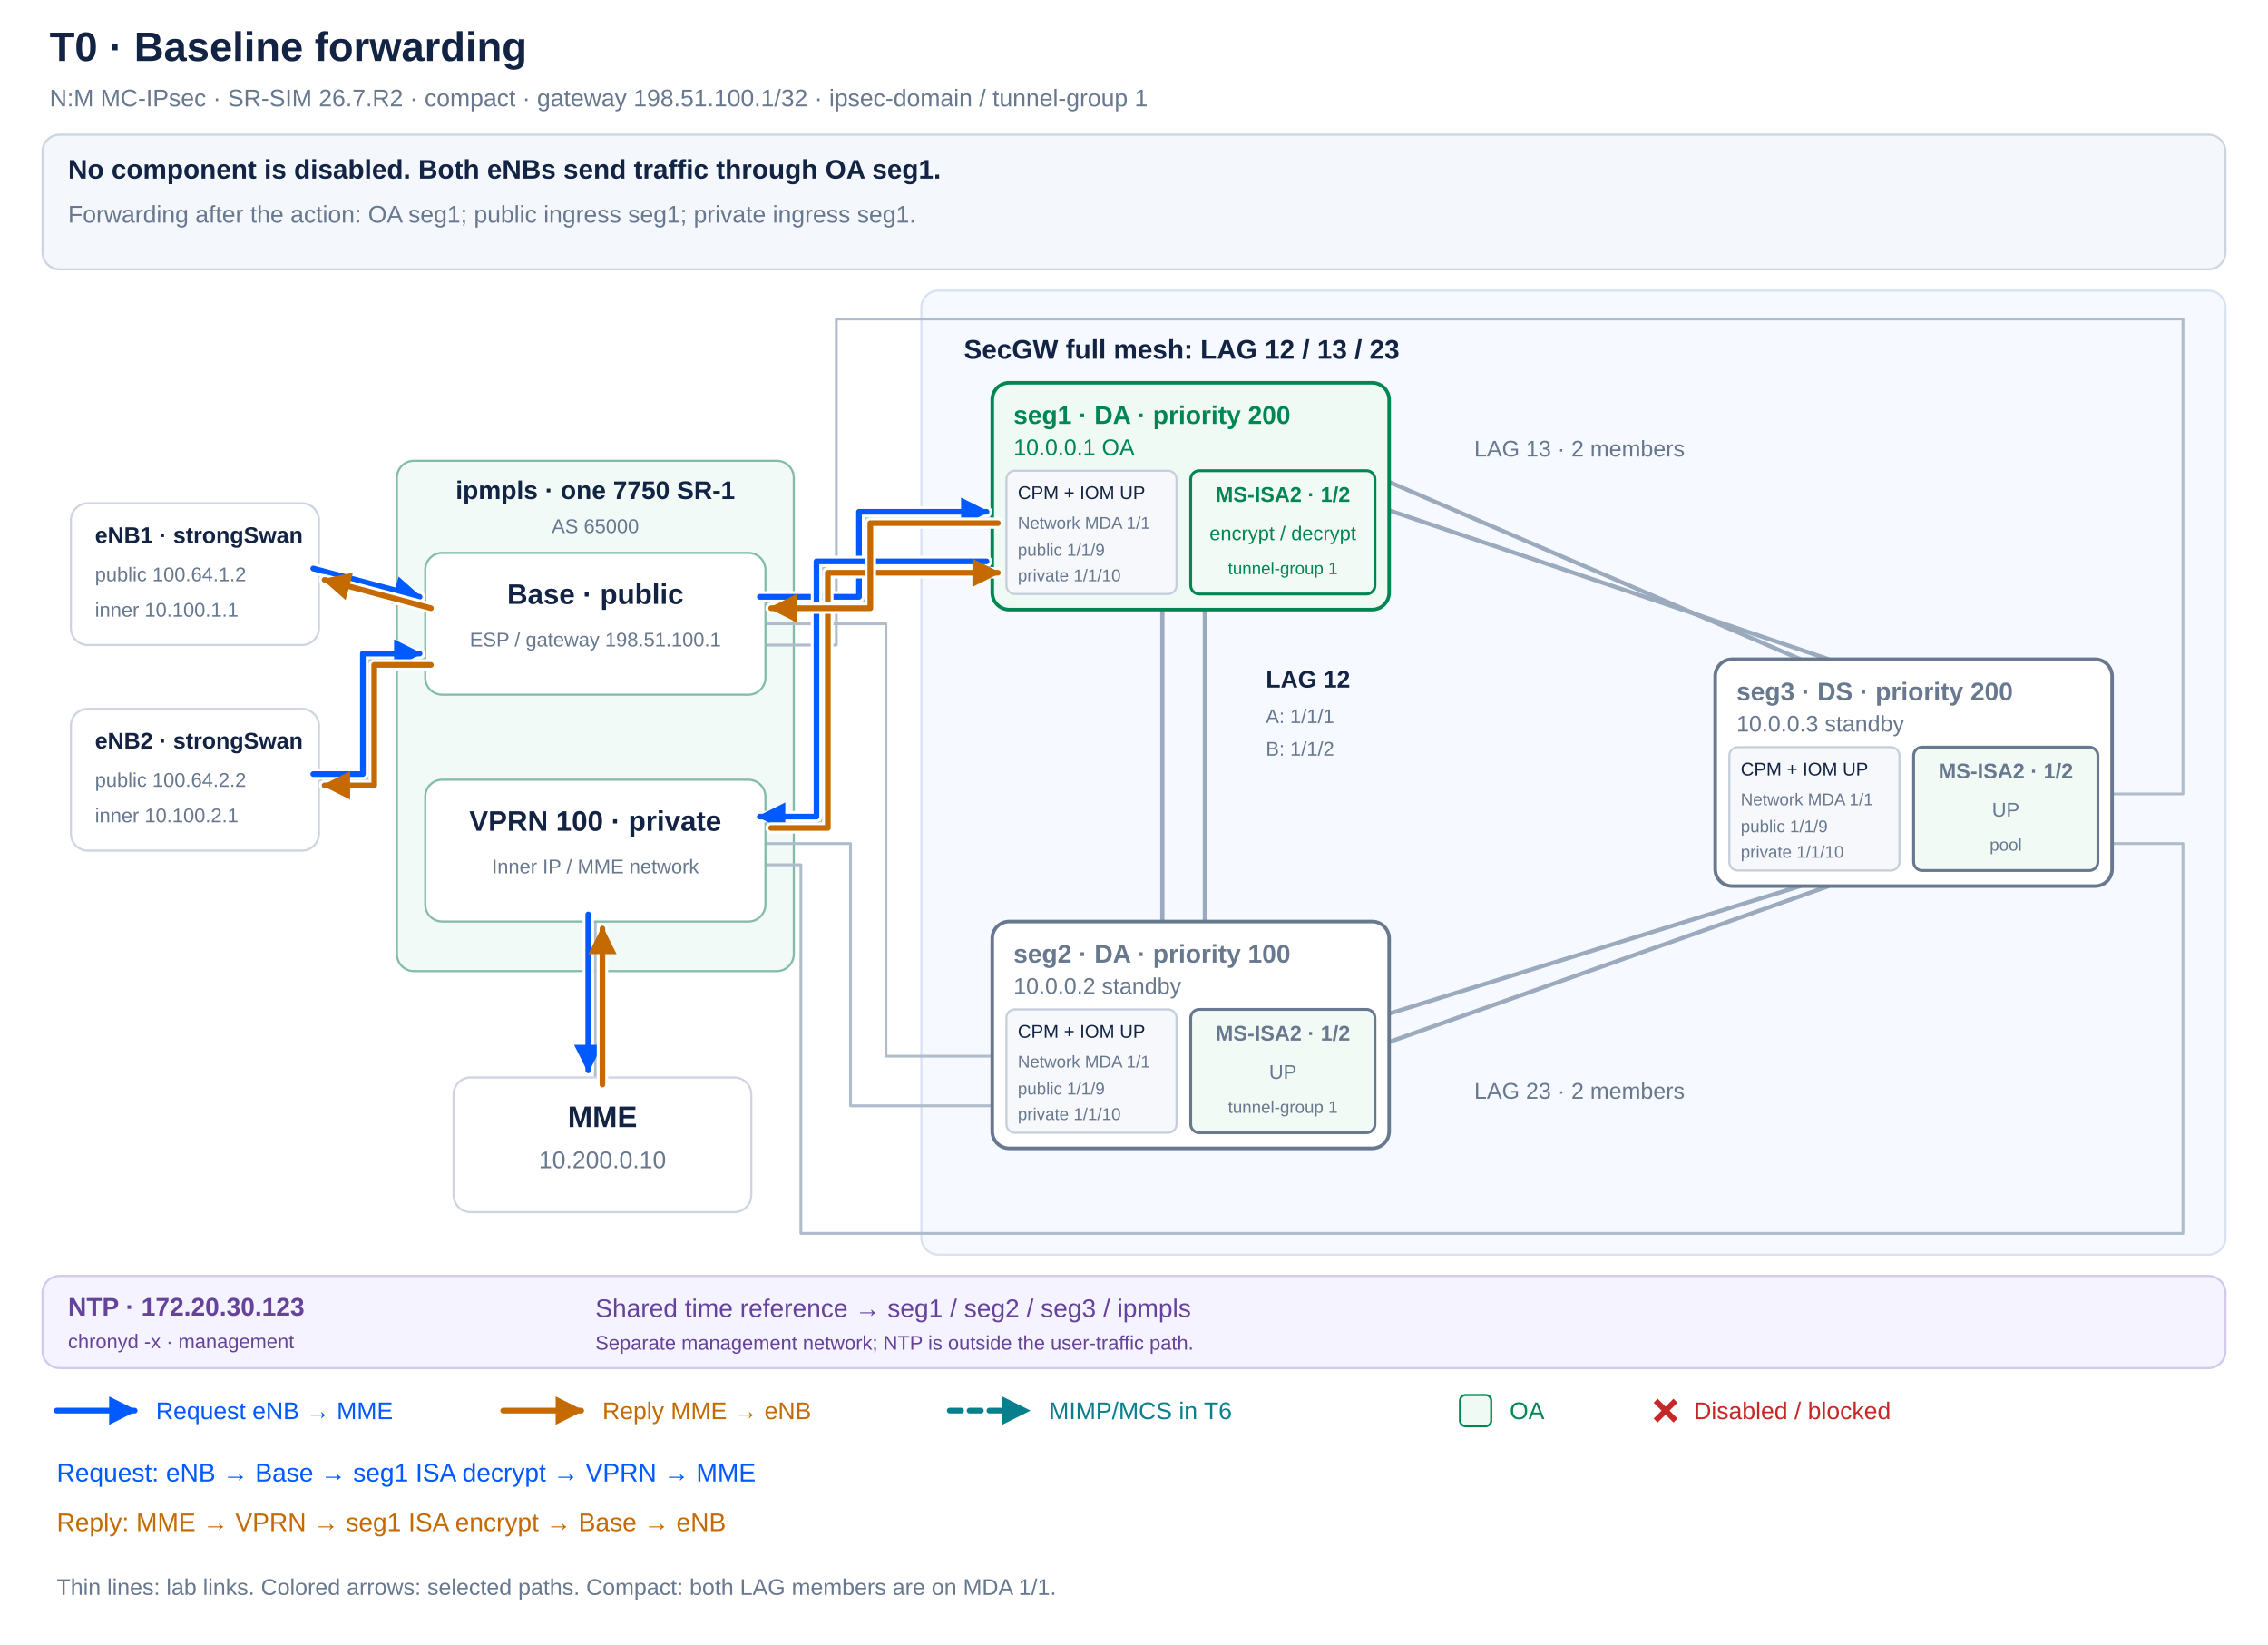
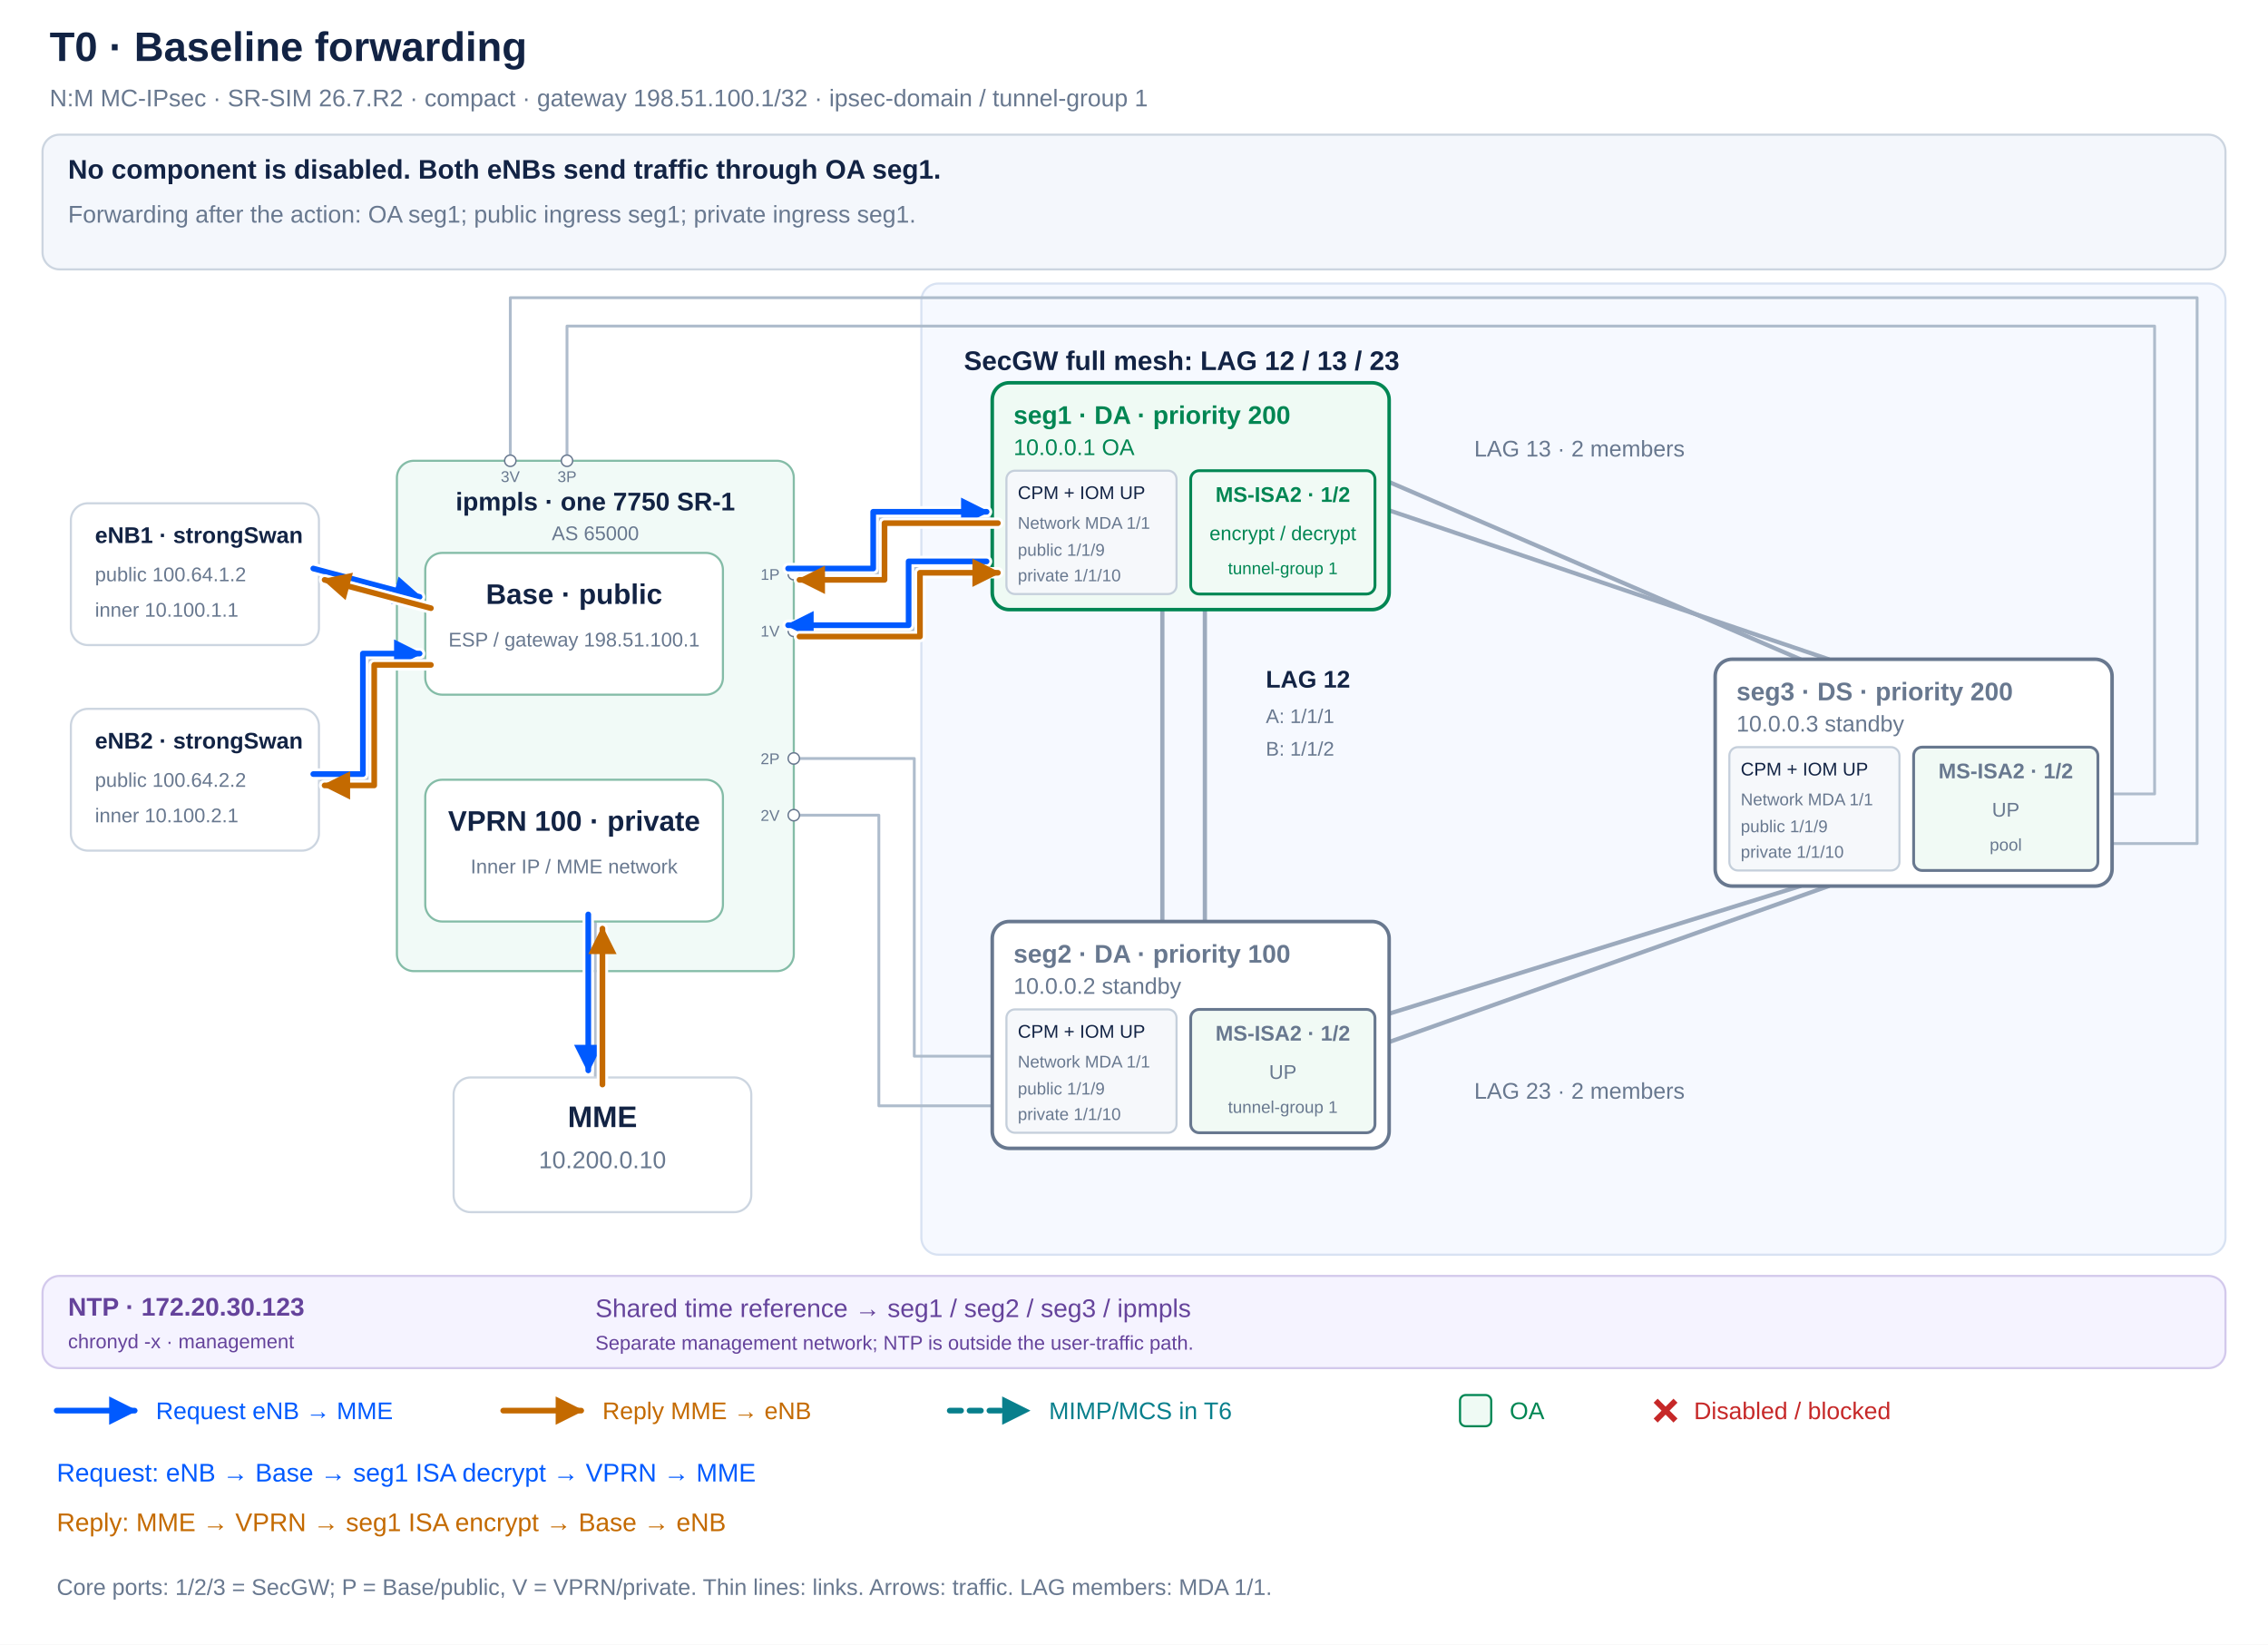
<svg xmlns="http://www.w3.org/2000/svg" width="1600" height="1160" viewBox="0 0 1600 1160" font-family="Arial, sans-serif">
  <defs>
    <marker id="m005aff" viewBox="0 0 10 10" refX="9" refY="5" markerWidth="5" markerHeight="5" orient="auto">
      <path d="M0,0 L10,5 L0,10z" fill="#005aff" />
    </marker>
    <marker id="mc46a00" viewBox="0 0 10 10" refX="9" refY="5" markerWidth="5" markerHeight="5" orient="auto">
      <path d="M0,0 L10,5 L0,10z" fill="#c46a00" />
    </marker>
    <marker id="mc62828" viewBox="0 0 10 10" refX="9" refY="5" markerWidth="5" markerHeight="5" orient="auto">
      <path d="M0,0 L10,5 L0,10z" fill="#c62828" />
    </marker>
    <marker id="m087f8c" viewBox="0 0 10 10" refX="9" refY="5" markerWidth="5" markerHeight="5" orient="auto">
      <path d="M0,0 L10,5 L0,10z" fill="#087f8c" />
    </marker>
  </defs>
  <rect width="1600" height="1160" fill="white" />
  <text x="35" y="43" font-size="29" fill="#122344" text-anchor="start" font-weight="700">T0 · Baseline forwarding</text>
  <text x="35" y="75" font-size="17" fill="#68788f" text-anchor="start" font-weight="400">N:M MC-IPsec · SR-SIM 26.7.R2 · compact · gateway 198.51.100.1/32 · ipsec-domain / tunnel-group 1</text>
  <rect x="30" y="95" width="1540" height="95" rx="12" fill="#f4f7fc" stroke="#ccd5e0" stroke-width="1.5" />
  <text x="48" y="126" font-size="19" fill="#122344" text-anchor="start" font-weight="600">No component is disabled. Both eNBs send traffic through OA seg1.</text>
  <text x="48" y="157" font-size="17" fill="#68788f" text-anchor="start" font-weight="400">Forwarding after the action: OA seg1; public ingress seg1; private ingress seg1.</text>
-   <rect x="650" y="205" width="920" height="680" rx="12" fill="#f6f9ff" stroke="#d8e2f2" stroke-width="1.5" />
-   <text x="680" y="253" font-size="19" fill="#122344" text-anchor="start" font-weight="600">SecGW full mesh: LAG 12 / 13 / 23</text>
+   <rect x="650" y="200" width="920" height="685" rx="12" fill="#f6f9ff" stroke="#d8e2f2" stroke-width="1.5" />
+   <text x="680" y="261" font-size="19" fill="#122344" text-anchor="start" font-weight="600">SecGW full mesh: LAG 12 / 13 / 23</text>
  <rect x="280" y="325" width="280" height="360" rx="12" fill="#f1faf7" stroke="#84bca7" stroke-width="1.5" />
-   <text x="420" y="352" font-size="18" fill="#122344" text-anchor="middle" font-weight="600">ipmpls · one 7750 SR-1</text>
-   <text x="420" y="376" font-size="14" fill="#68788f" text-anchor="middle" font-weight="400">AS 65000</text>
-   <polyline points="540,425 610,425 610,365 700,365" fill="none" stroke="#aebccc" stroke-width="2" stroke-linejoin="round" stroke-linecap="round" />
-   <polyline points="540,580 580,580 580,400 700,400" fill="none" stroke="#aebccc" stroke-width="2" stroke-linejoin="round" stroke-linecap="round" />
-   <polyline points="540,440 625,440 625,745 700,745" fill="none" stroke="#aebccc" stroke-width="2" stroke-linejoin="round" stroke-linecap="round" />
-   <polyline points="540,595 600,595 600,780 700,780" fill="none" stroke="#aebccc" stroke-width="2" stroke-linejoin="round" stroke-linecap="round" />
-   <polyline points="540,455 590,455 590,225 1540,225 1540,560 1490,560" fill="none" stroke="#aebccc" stroke-width="2" stroke-linejoin="round" stroke-linecap="round" />
-   <polyline points="540,610 565,610 565,870 1540,870 1540,595 1490,595" fill="none" stroke="#aebccc" stroke-width="2" stroke-linejoin="round" stroke-linecap="round" />
+   <text x="420" y="360" font-size="18" fill="#122344" text-anchor="middle" font-weight="600">ipmpls · one 7750 SR-1</text>
+   <text x="420" y="381" font-size="14" fill="#68788f" text-anchor="middle" font-weight="400">AS 65000</text>
+   <polyline points="560,405 620,405 620,365 700,365" fill="none" stroke="#aebccc" stroke-width="2" stroke-linejoin="round" stroke-linecap="round" />
+   <polyline points="560,445 645,445 645,400 700,400" fill="none" stroke="#aebccc" stroke-width="2" stroke-linejoin="round" stroke-linecap="round" />
+   <polyline points="560,535 645,535 645,745 700,745" fill="none" stroke="#aebccc" stroke-width="2" stroke-linejoin="round" stroke-linecap="round" />
+   <polyline points="560,575 620,575 620,780 700,780" fill="none" stroke="#aebccc" stroke-width="2" stroke-linejoin="round" stroke-linecap="round" />
+   <polyline points="400,325 400,230 1520,230 1520,560 1490,560" fill="none" stroke="#aebccc" stroke-width="2" stroke-linejoin="round" stroke-linecap="round" />
+   <polyline points="360,325 360,210 1550,210 1550,595 1490,595" fill="none" stroke="#aebccc" stroke-width="2" stroke-linejoin="round" stroke-linecap="round" />
  <polyline points="225,405 300,425" fill="none" stroke="#b4bfce" stroke-width="2" stroke-linejoin="round" stroke-linecap="round" />
  <polyline points="225,550 260,550 260,465 300,465" fill="none" stroke="#b4bfce" stroke-width="2" stroke-linejoin="round" stroke-linecap="round" />
  <polyline points="420,650 420,760" fill="none" stroke="#b4bfce" stroke-width="2" stroke-linejoin="round" stroke-linecap="round" />
  <polyline points="820,430 820,650" fill="none" stroke="#9caabd" stroke-width="3" stroke-linejoin="round" stroke-linecap="round" />
  <polyline points="850,430 850,650" fill="none" stroke="#9caabd" stroke-width="3" stroke-linejoin="round" stroke-linecap="round" />
  <polyline points="980,340 1270,465" fill="none" stroke="#9caabd" stroke-width="3" stroke-linejoin="round" stroke-linecap="round" />
  <polyline points="980,360 1290,465" fill="none" stroke="#9caabd" stroke-width="3" stroke-linejoin="round" stroke-linecap="round" />
  <polyline points="980,715 1270,625" fill="none" stroke="#9caabd" stroke-width="3" stroke-linejoin="round" stroke-linecap="round" />
  <polyline points="980,735 1290,625" fill="none" stroke="#9caabd" stroke-width="3" stroke-linejoin="round" stroke-linecap="round" />
-   <rect x="300" y="390" width="240" height="100" rx="12" fill="white" stroke="#84bca7" stroke-width="1.5" />
-   <text x="420" y="426" font-size="20" fill="#122344" text-anchor="middle" font-weight="600">Base · public</text>
-   <text x="420" y="456" font-size="14" fill="#68788f" text-anchor="middle" font-weight="400">ESP / gateway 198.51.100.1</text>
-   <rect x="300" y="550" width="240" height="100" rx="12" fill="white" stroke="#84bca7" stroke-width="1.5" />
-   <text x="420" y="586" font-size="20" fill="#122344" text-anchor="middle" font-weight="600">VPRN 100 · private</text>
-   <text x="420" y="616" font-size="14" fill="#68788f" text-anchor="middle" font-weight="400">Inner IP / MME network</text>
+   <rect x="300" y="390" width="210" height="100" rx="12" fill="white" stroke="#84bca7" stroke-width="1.5" />
+   <text x="405" y="426" font-size="20" fill="#122344" text-anchor="middle" font-weight="600">Base · public</text>
+   <text x="405" y="456" font-size="14" fill="#68788f" text-anchor="middle" font-weight="400">ESP / gateway 198.51.100.1</text>
+   <rect x="300" y="550" width="210" height="100" rx="12" fill="white" stroke="#84bca7" stroke-width="1.5" />
+   <text x="405" y="586" font-size="20" fill="#122344" text-anchor="middle" font-weight="600">VPRN 100 · private</text>
+   <text x="405" y="616" font-size="14" fill="#68788f" text-anchor="middle" font-weight="400">Inner IP / MME network</text>
+   <circle cx="560" cy="405" r="4" fill="white" stroke="#68788f" />
+   <text x="550" y="409" font-size="11" fill="#68788f" text-anchor="end" font-weight="400">1P</text>
+   <circle cx="560" cy="445" r="4" fill="white" stroke="#68788f" />
+   <text x="550" y="449" font-size="11" fill="#68788f" text-anchor="end" font-weight="400">1V</text>
+   <circle cx="560" cy="535" r="4" fill="white" stroke="#68788f" />
+   <text x="550" y="539" font-size="11" fill="#68788f" text-anchor="end" font-weight="400">2P</text>
+   <circle cx="560" cy="575" r="4" fill="white" stroke="#68788f" />
+   <text x="550" y="579" font-size="11" fill="#68788f" text-anchor="end" font-weight="400">2V</text>
+   <circle cx="400" cy="325" r="4" fill="white" stroke="#68788f" />
+   <text x="400" y="340" font-size="11" fill="#68788f" text-anchor="middle" font-weight="400">3P</text>
+   <circle cx="360" cy="325" r="4" fill="white" stroke="#68788f" />
+   <text x="360" y="340" font-size="11" fill="#68788f" text-anchor="middle" font-weight="400">3V</text>
  <rect x="50" y="355" width="175" height="100" rx="12" fill="white" stroke="#ccd5e0" stroke-width="1.5" />
  <text x="67" y="383" font-size="16" fill="#122344" text-anchor="start" font-weight="600">eNB1 · strongSwan</text>
  <text x="67" y="410" font-size="14" fill="#68788f" text-anchor="start" font-weight="400">public 100.64.1.2</text>
  <text x="67" y="435" font-size="14" fill="#68788f" text-anchor="start" font-weight="400">inner 10.100.1.1</text>
  <rect x="50" y="500" width="175" height="100" rx="12" fill="white" stroke="#ccd5e0" stroke-width="1.5" />
  <text x="67" y="528" font-size="16" fill="#122344" text-anchor="start" font-weight="600">eNB2 · strongSwan</text>
  <text x="67" y="555" font-size="14" fill="#68788f" text-anchor="start" font-weight="400">public 100.64.2.2</text>
  <text x="67" y="580" font-size="14" fill="#68788f" text-anchor="start" font-weight="400">inner 10.100.2.1</text>
  <rect x="320" y="760" width="210" height="95" rx="12" fill="white" stroke="#ccd5e0" stroke-width="1.5" />
  <text x="425" y="795" font-size="21" fill="#122344" text-anchor="middle" font-weight="600">MME</text>
  <text x="425" y="824" font-size="17" fill="#68788f" text-anchor="middle" font-weight="400">10.200.0.10</text>
  <rect x="700" y="270" width="280" height="160" rx="12" fill="#effaf4" stroke="#008653" stroke-width="2.5" />
  <text x="715" y="299" font-size="18" fill="#008653" text-anchor="start" font-weight="600">seg1 · DA · priority 200</text>
  <text x="715" y="321" font-size="16" fill="#008653" text-anchor="start" font-weight="400">10.0.0.1     OA</text>
  <rect x="710" y="332" width="120" height="87" rx="6" fill="#f6f8fb" stroke="#c5cfdb" stroke-width="1.5" />
  <text x="718" y="352" font-size="13" fill="#122344" text-anchor="start" font-weight="400">CPM + IOM UP</text>
  <text x="718" y="373" font-size="12" fill="#68788f" text-anchor="start" font-weight="400">Network MDA 1/1</text>
  <text x="718" y="392" font-size="12" fill="#68788f" text-anchor="start" font-weight="400">public 1/1/9</text>
  <text x="718" y="410" font-size="12" fill="#68788f" text-anchor="start" font-weight="400">private 1/1/10</text>
  <rect x="840" y="332" width="130" height="87" rx="6" fill="#f1faf5" stroke="#008653" stroke-width="2" />
  <text x="905" y="354" font-size="15" fill="#008653" text-anchor="middle" font-weight="600">MS-ISA2 · 1/2</text>
  <text x="905" y="381" font-size="14" fill="#008653" text-anchor="middle" font-weight="400">encrypt / decrypt</text>
  <text x="905" y="405" font-size="12" fill="#008653" text-anchor="middle" font-weight="400">tunnel-group 1</text>
  <rect x="700" y="650" width="280" height="160" rx="12" fill="white" stroke="#68788f" stroke-width="2.5" />
  <text x="715" y="679" font-size="18" fill="#68788f" text-anchor="start" font-weight="600">seg2 · DA · priority 100</text>
  <text x="715" y="701" font-size="16" fill="#68788f" text-anchor="start" font-weight="400">10.0.0.2     standby</text>
  <rect x="710" y="712" width="120" height="87" rx="6" fill="#f6f8fb" stroke="#c5cfdb" stroke-width="1.5" />
  <text x="718" y="732" font-size="13" fill="#122344" text-anchor="start" font-weight="400">CPM + IOM UP</text>
  <text x="718" y="753" font-size="12" fill="#68788f" text-anchor="start" font-weight="400">Network MDA 1/1</text>
  <text x="718" y="772" font-size="12" fill="#68788f" text-anchor="start" font-weight="400">public 1/1/9</text>
  <text x="718" y="790" font-size="12" fill="#68788f" text-anchor="start" font-weight="400">private 1/1/10</text>
  <rect x="840" y="712" width="130" height="87" rx="6" fill="#f1faf5" stroke="#68788f" stroke-width="2" />
  <text x="905" y="734" font-size="15" fill="#68788f" text-anchor="middle" font-weight="600">MS-ISA2 · 1/2</text>
  <text x="905" y="761" font-size="14" fill="#68788f" text-anchor="middle" font-weight="400">UP</text>
  <text x="905" y="785" font-size="12" fill="#68788f" text-anchor="middle" font-weight="400">tunnel-group 1</text>
  <rect x="1210" y="465" width="280" height="160" rx="12" fill="white" stroke="#68788f" stroke-width="2.5" />
  <text x="1225" y="494" font-size="18" fill="#68788f" text-anchor="start" font-weight="600">seg3 · DS · priority 200</text>
  <text x="1225" y="516" font-size="16" fill="#68788f" text-anchor="start" font-weight="400">10.0.0.3     standby</text>
  <rect x="1220" y="527" width="120" height="87" rx="6" fill="#f6f8fb" stroke="#c5cfdb" stroke-width="1.5" />
  <text x="1228" y="547" font-size="13" fill="#122344" text-anchor="start" font-weight="400">CPM + IOM UP</text>
  <text x="1228" y="568" font-size="12" fill="#68788f" text-anchor="start" font-weight="400">Network MDA 1/1</text>
  <text x="1228" y="587" font-size="12" fill="#68788f" text-anchor="start" font-weight="400">public 1/1/9</text>
  <text x="1228" y="605" font-size="12" fill="#68788f" text-anchor="start" font-weight="400">private 1/1/10</text>
  <rect x="1350" y="527" width="130" height="87" rx="6" fill="#f1faf5" stroke="#68788f" stroke-width="2" />
  <text x="1415" y="549" font-size="15" fill="#68788f" text-anchor="middle" font-weight="600">MS-ISA2 · 1/2</text>
  <text x="1415" y="576" font-size="14" fill="#68788f" text-anchor="middle" font-weight="400">UP</text>
  <text x="1415" y="600" font-size="12" fill="#68788f" text-anchor="middle" font-weight="400">pool</text>
  <polyline points="221,401 296,421" fill="none" stroke="white" stroke-width="8" stroke-linejoin="round" stroke-linecap="round" />
  <polyline points="221,401 296,421" fill="none" stroke="#005aff" stroke-width="4" stroke-linejoin="round" stroke-linecap="round" marker-end="url(#m005aff)" />
  <polyline points="221,546 256,546 256,461 296,461" fill="none" stroke="white" stroke-width="8" stroke-linejoin="round" stroke-linecap="round" />
  <polyline points="221,546 256,546 256,461 296,461" fill="none" stroke="#005aff" stroke-width="4" stroke-linejoin="round" stroke-linecap="round" marker-end="url(#m005aff)" />
-   <polyline points="536,421 606,421 606,361 696,361" fill="none" stroke="white" stroke-width="8" stroke-linejoin="round" stroke-linecap="round" />
-   <polyline points="536,421 606,421 606,361 696,361" fill="none" stroke="#005aff" stroke-width="4" stroke-linejoin="round" stroke-linecap="round" marker-end="url(#m005aff)" />
-   <polyline points="696,396 576,396 576,576 536,576" fill="none" stroke="white" stroke-width="8" stroke-linejoin="round" stroke-linecap="round" />
-   <polyline points="696,396 576,396 576,576 536,576" fill="none" stroke="#005aff" stroke-width="4" stroke-linejoin="round" stroke-linecap="round" marker-end="url(#m005aff)" />
+   <polyline points="556,401 616,401 616,361 696,361" fill="none" stroke="white" stroke-width="8" stroke-linejoin="round" stroke-linecap="round" />
+   <polyline points="556,401 616,401 616,361 696,361" fill="none" stroke="#005aff" stroke-width="4" stroke-linejoin="round" stroke-linecap="round" marker-end="url(#m005aff)" />
+   <polyline points="696,396 641,396 641,441 556,441" fill="none" stroke="white" stroke-width="8" stroke-linejoin="round" stroke-linecap="round" />
+   <polyline points="696,396 641,396 641,441 556,441" fill="none" stroke="#005aff" stroke-width="4" stroke-linejoin="round" stroke-linecap="round" marker-end="url(#m005aff)" />
  <polyline points="415,645 415,755" fill="none" stroke="white" stroke-width="8" stroke-linejoin="round" stroke-linecap="round" />
  <polyline points="415,645 415,755" fill="none" stroke="#005aff" stroke-width="4" stroke-linejoin="round" stroke-linecap="round" marker-end="url(#m005aff)" />
  <polyline points="425,765 425,655" fill="none" stroke="white" stroke-width="8" stroke-linejoin="round" stroke-linecap="round" />
  <polyline points="425,765 425,655" fill="none" stroke="#c46a00" stroke-width="4" stroke-linejoin="round" stroke-linecap="round" marker-end="url(#mc46a00)" />
-   <polyline points="544,584 584,584 584,404 704,404" fill="none" stroke="white" stroke-width="8" stroke-linejoin="round" stroke-linecap="round" />
-   <polyline points="544,584 584,584 584,404 704,404" fill="none" stroke="#c46a00" stroke-width="4" stroke-linejoin="round" stroke-linecap="round" marker-end="url(#mc46a00)" />
-   <polyline points="704,369 614,369 614,429 544,429" fill="none" stroke="white" stroke-width="8" stroke-linejoin="round" stroke-linecap="round" />
-   <polyline points="704,369 614,369 614,429 544,429" fill="none" stroke="#c46a00" stroke-width="4" stroke-linejoin="round" stroke-linecap="round" marker-end="url(#mc46a00)" />
+   <polyline points="564,449 649,449 649,404 704,404" fill="none" stroke="white" stroke-width="8" stroke-linejoin="round" stroke-linecap="round" />
+   <polyline points="564,449 649,449 649,404 704,404" fill="none" stroke="#c46a00" stroke-width="4" stroke-linejoin="round" stroke-linecap="round" marker-end="url(#mc46a00)" />
+   <polyline points="704,369 624,369 624,409 564,409" fill="none" stroke="white" stroke-width="8" stroke-linejoin="round" stroke-linecap="round" />
+   <polyline points="704,369 624,369 624,409 564,409" fill="none" stroke="#c46a00" stroke-width="4" stroke-linejoin="round" stroke-linecap="round" marker-end="url(#mc46a00)" />
  <polyline points="304,429 229,409" fill="none" stroke="white" stroke-width="8" stroke-linejoin="round" stroke-linecap="round" />
  <polyline points="304,429 229,409" fill="none" stroke="#c46a00" stroke-width="4" stroke-linejoin="round" stroke-linecap="round" marker-end="url(#mc46a00)" />
  <polyline points="304,469 264,469 264,554 229,554" fill="none" stroke="white" stroke-width="8" stroke-linejoin="round" stroke-linecap="round" />
  <polyline points="304,469 264,469 264,554 229,554" fill="none" stroke="#c46a00" stroke-width="4" stroke-linejoin="round" stroke-linecap="round" marker-end="url(#mc46a00)" />
  <text x="893" y="485" font-size="17" fill="#122344" text-anchor="start" font-weight="600">LAG 12</text>
  <text x="893" y="510" font-size="14" fill="#68788f" text-anchor="start" font-weight="400">A: 1/1/1</text>
  <text x="893" y="533" font-size="14" fill="#68788f" text-anchor="start" font-weight="400">B: 1/1/2</text>
  <text x="1040" y="322" font-size="16" fill="#68788f" text-anchor="start" font-weight="400">LAG 13 · 2 members</text>
  <text x="1040" y="775" font-size="16" fill="#68788f" text-anchor="start" font-weight="400">LAG 23 · 2 members</text>
  <rect x="30" y="900" width="1540" height="65" rx="12" fill="#f5f3ff" stroke="#d3c9ec" stroke-width="1.5" />
  <text x="48" y="928" font-size="18" fill="#65439b" text-anchor="start" font-weight="600">NTP · 172.20.30.123</text>
  <text x="48" y="951" font-size="14" fill="#65439b" text-anchor="start" font-weight="400">chronyd -x · management</text>
  <text x="420" y="929" font-size="18" fill="#65439b" text-anchor="start" font-weight="400">Shared time reference → seg1 / seg2 / seg3 / ipmpls</text>
  <text x="420" y="952" font-size="14" fill="#65439b" text-anchor="start" font-weight="400">Separate management network; NTP is outside the user-traffic path.</text>
  <polyline points="40,995 95,995" fill="none" stroke="#005aff" stroke-width="4" stroke-linejoin="round" stroke-linecap="round" marker-end="url(#m005aff)" />
  <text x="110" y="1001" font-size="17" fill="#005aff" text-anchor="start" font-weight="400">Request eNB → MME</text>
  <polyline points="355,995 410,995" fill="none" stroke="#c46a00" stroke-width="4" stroke-linejoin="round" stroke-linecap="round" marker-end="url(#mc46a00)" />
  <text x="425" y="1001" font-size="17" fill="#c46a00" text-anchor="start" font-weight="400">Reply MME → eNB</text>
  <polyline points="670,995 725,995" fill="none" stroke="#087f8c" stroke-width="4" stroke-linejoin="round" stroke-linecap="round" stroke-dasharray="8 6" marker-end="url(#m087f8c)" />
  <text x="740" y="1001" font-size="17" fill="#087f8c" text-anchor="start" font-weight="400">MIMP/MCS in T6</text>
  <rect x="1030" y="984" width="22" height="22" rx="4" fill="#effaf4" stroke="#008653" stroke-width="1.5" />
  <text x="1065" y="1001" font-size="17" fill="#008653" text-anchor="start" font-weight="400">OA</text>
  <circle cx="1175" cy="995" r="12" fill="white" />
  <path d="M1168,988 L1182,1002 M1168,1002 L1182,988" stroke="#c62828" stroke-width="4" />
  <text x="1195" y="1001" font-size="17" fill="#c62828" text-anchor="start" font-weight="400">Disabled / blocked</text>
  <text x="40" y="1045" font-size="18" fill="#005aff" text-anchor="start" font-weight="400">Request: eNB → Base → seg1 ISA decrypt → VPRN → MME</text>
  <text x="40" y="1080" font-size="18" fill="#c46a00" text-anchor="start" font-weight="400">Reply: MME → VPRN → seg1 ISA encrypt → Base → eNB</text>
-   <text x="40" y="1125" font-size="16" fill="#68788f" text-anchor="start" font-weight="400">Thin lines: lab links. Colored arrows: selected paths. Compact: both LAG members are on MDA 1/1.</text>
+   <text x="40" y="1125" font-size="16" fill="#68788f" text-anchor="start" font-weight="400">Core ports: 1/2/3 = SecGW; P = Base/public, V = VPRN/private. Thin lines: links. Arrows: traffic. LAG members: MDA 1/1.</text>
</svg>
